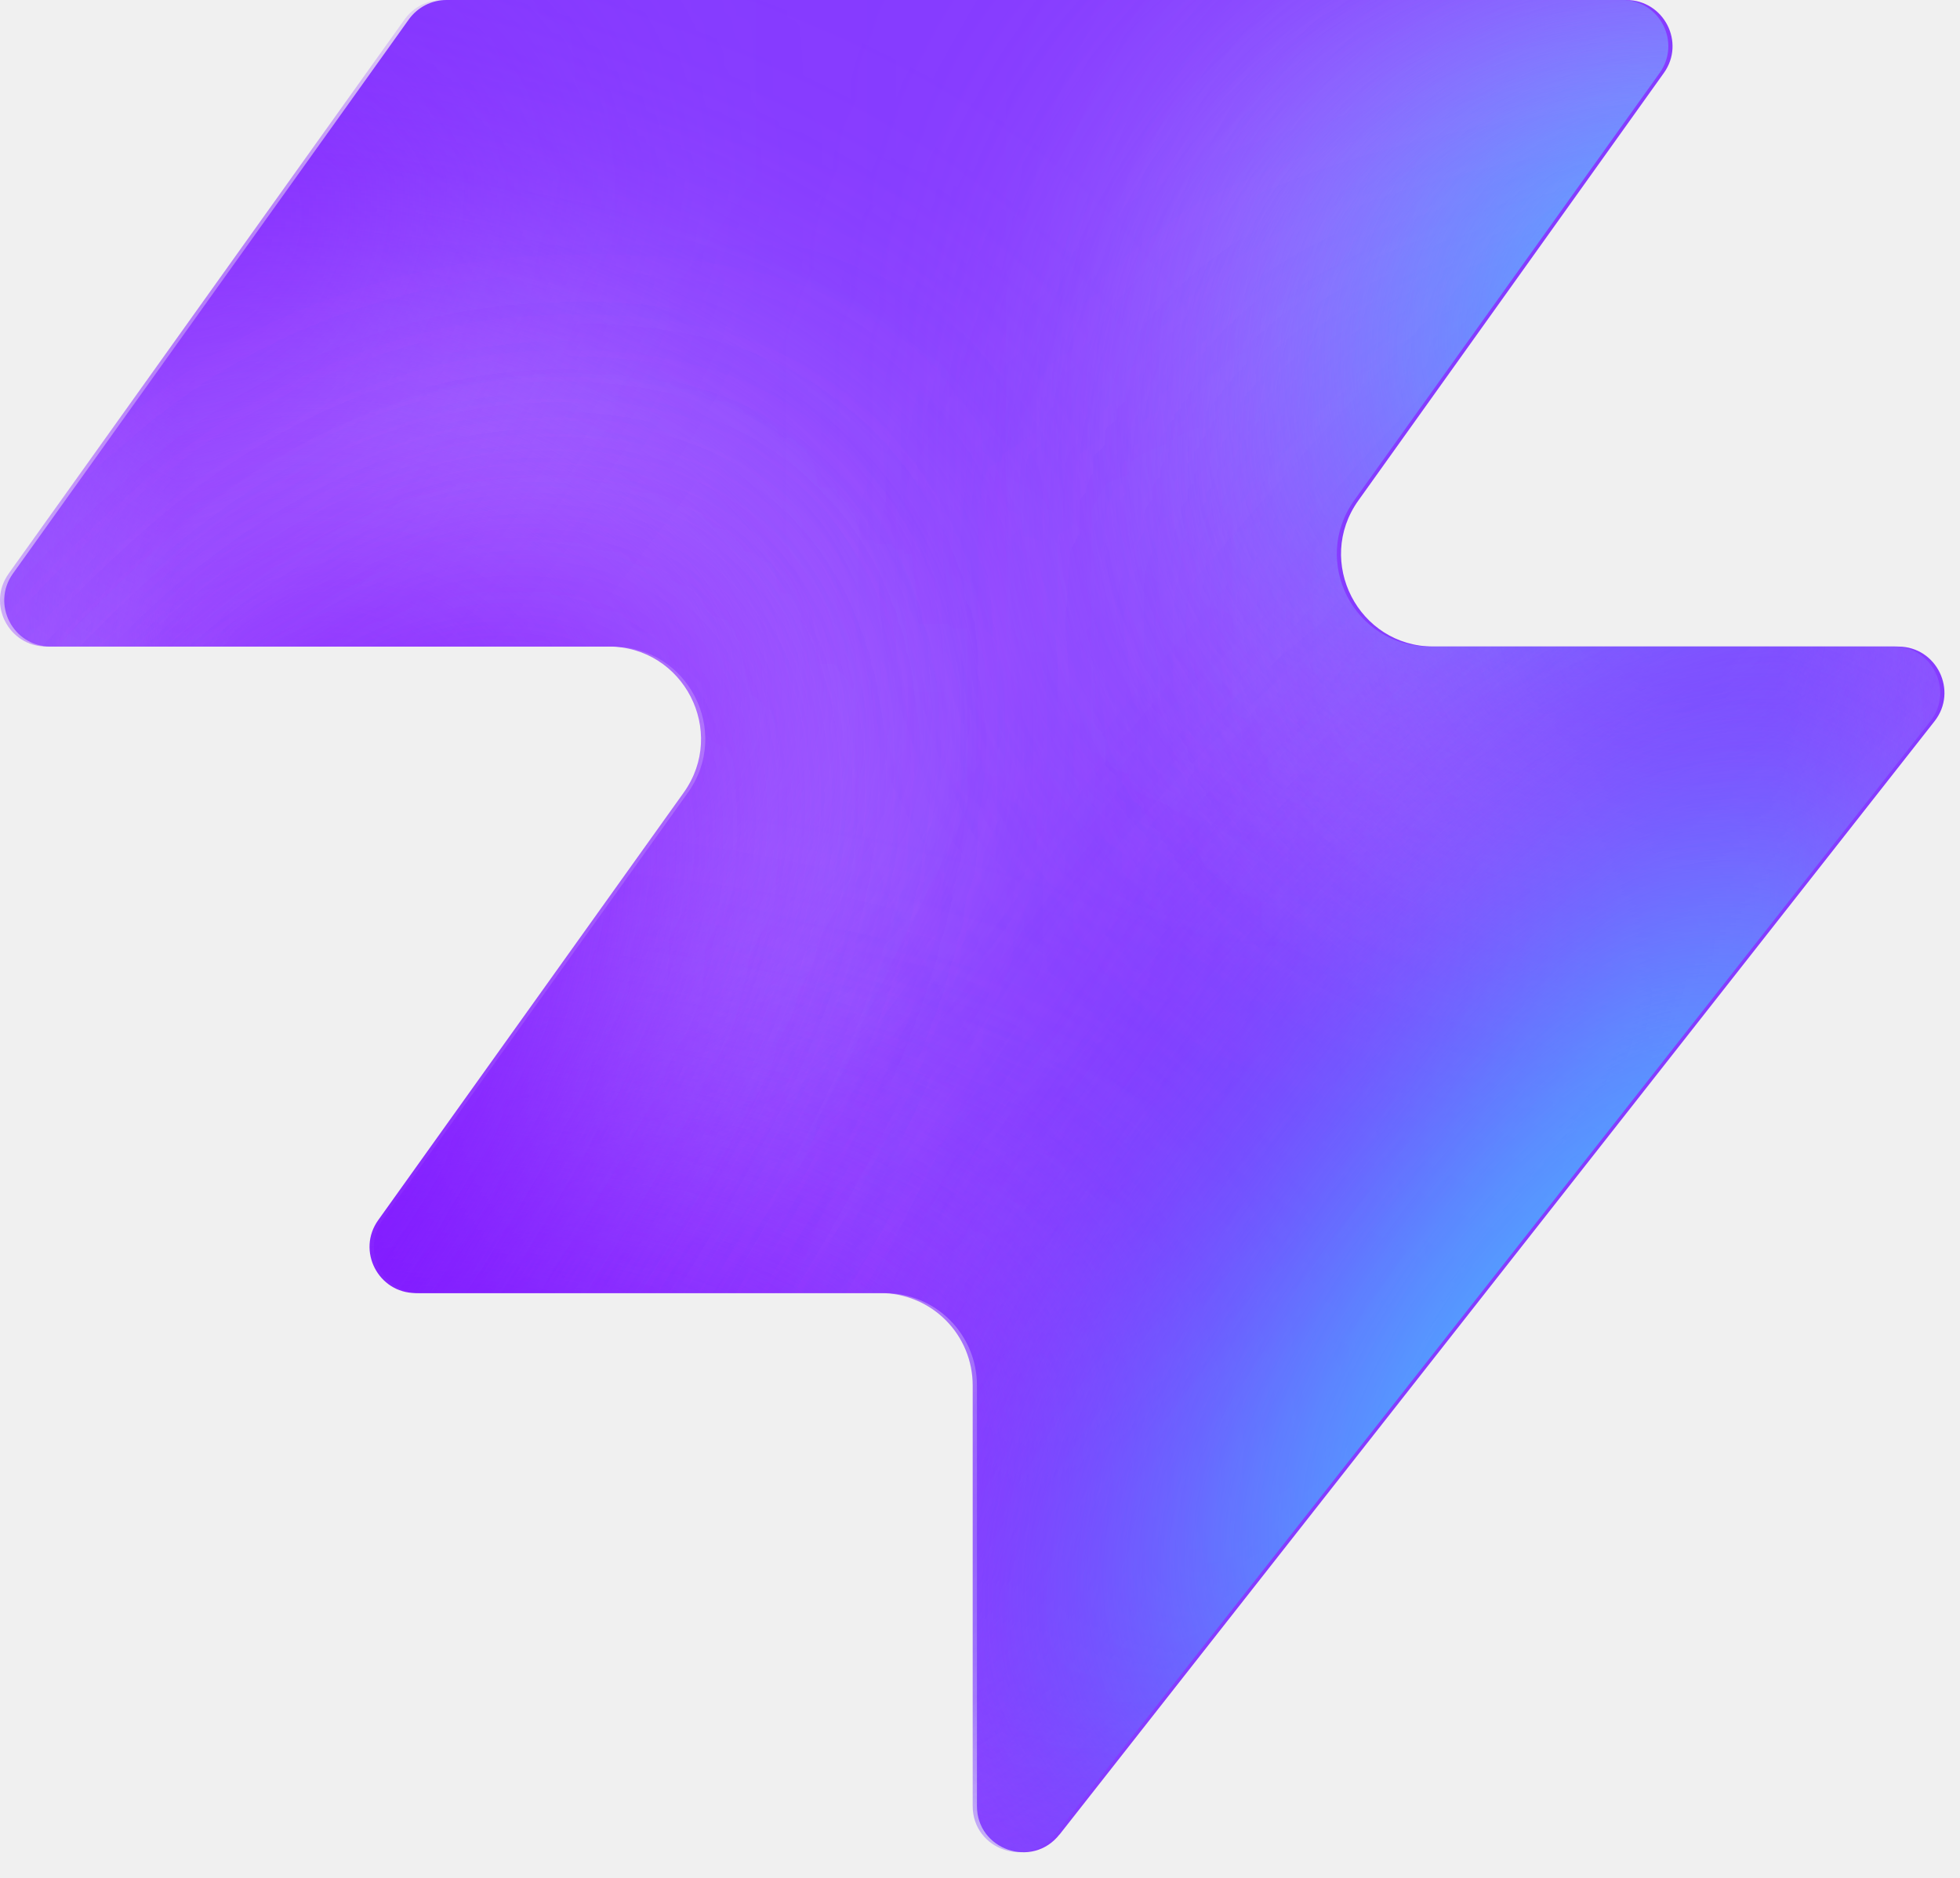
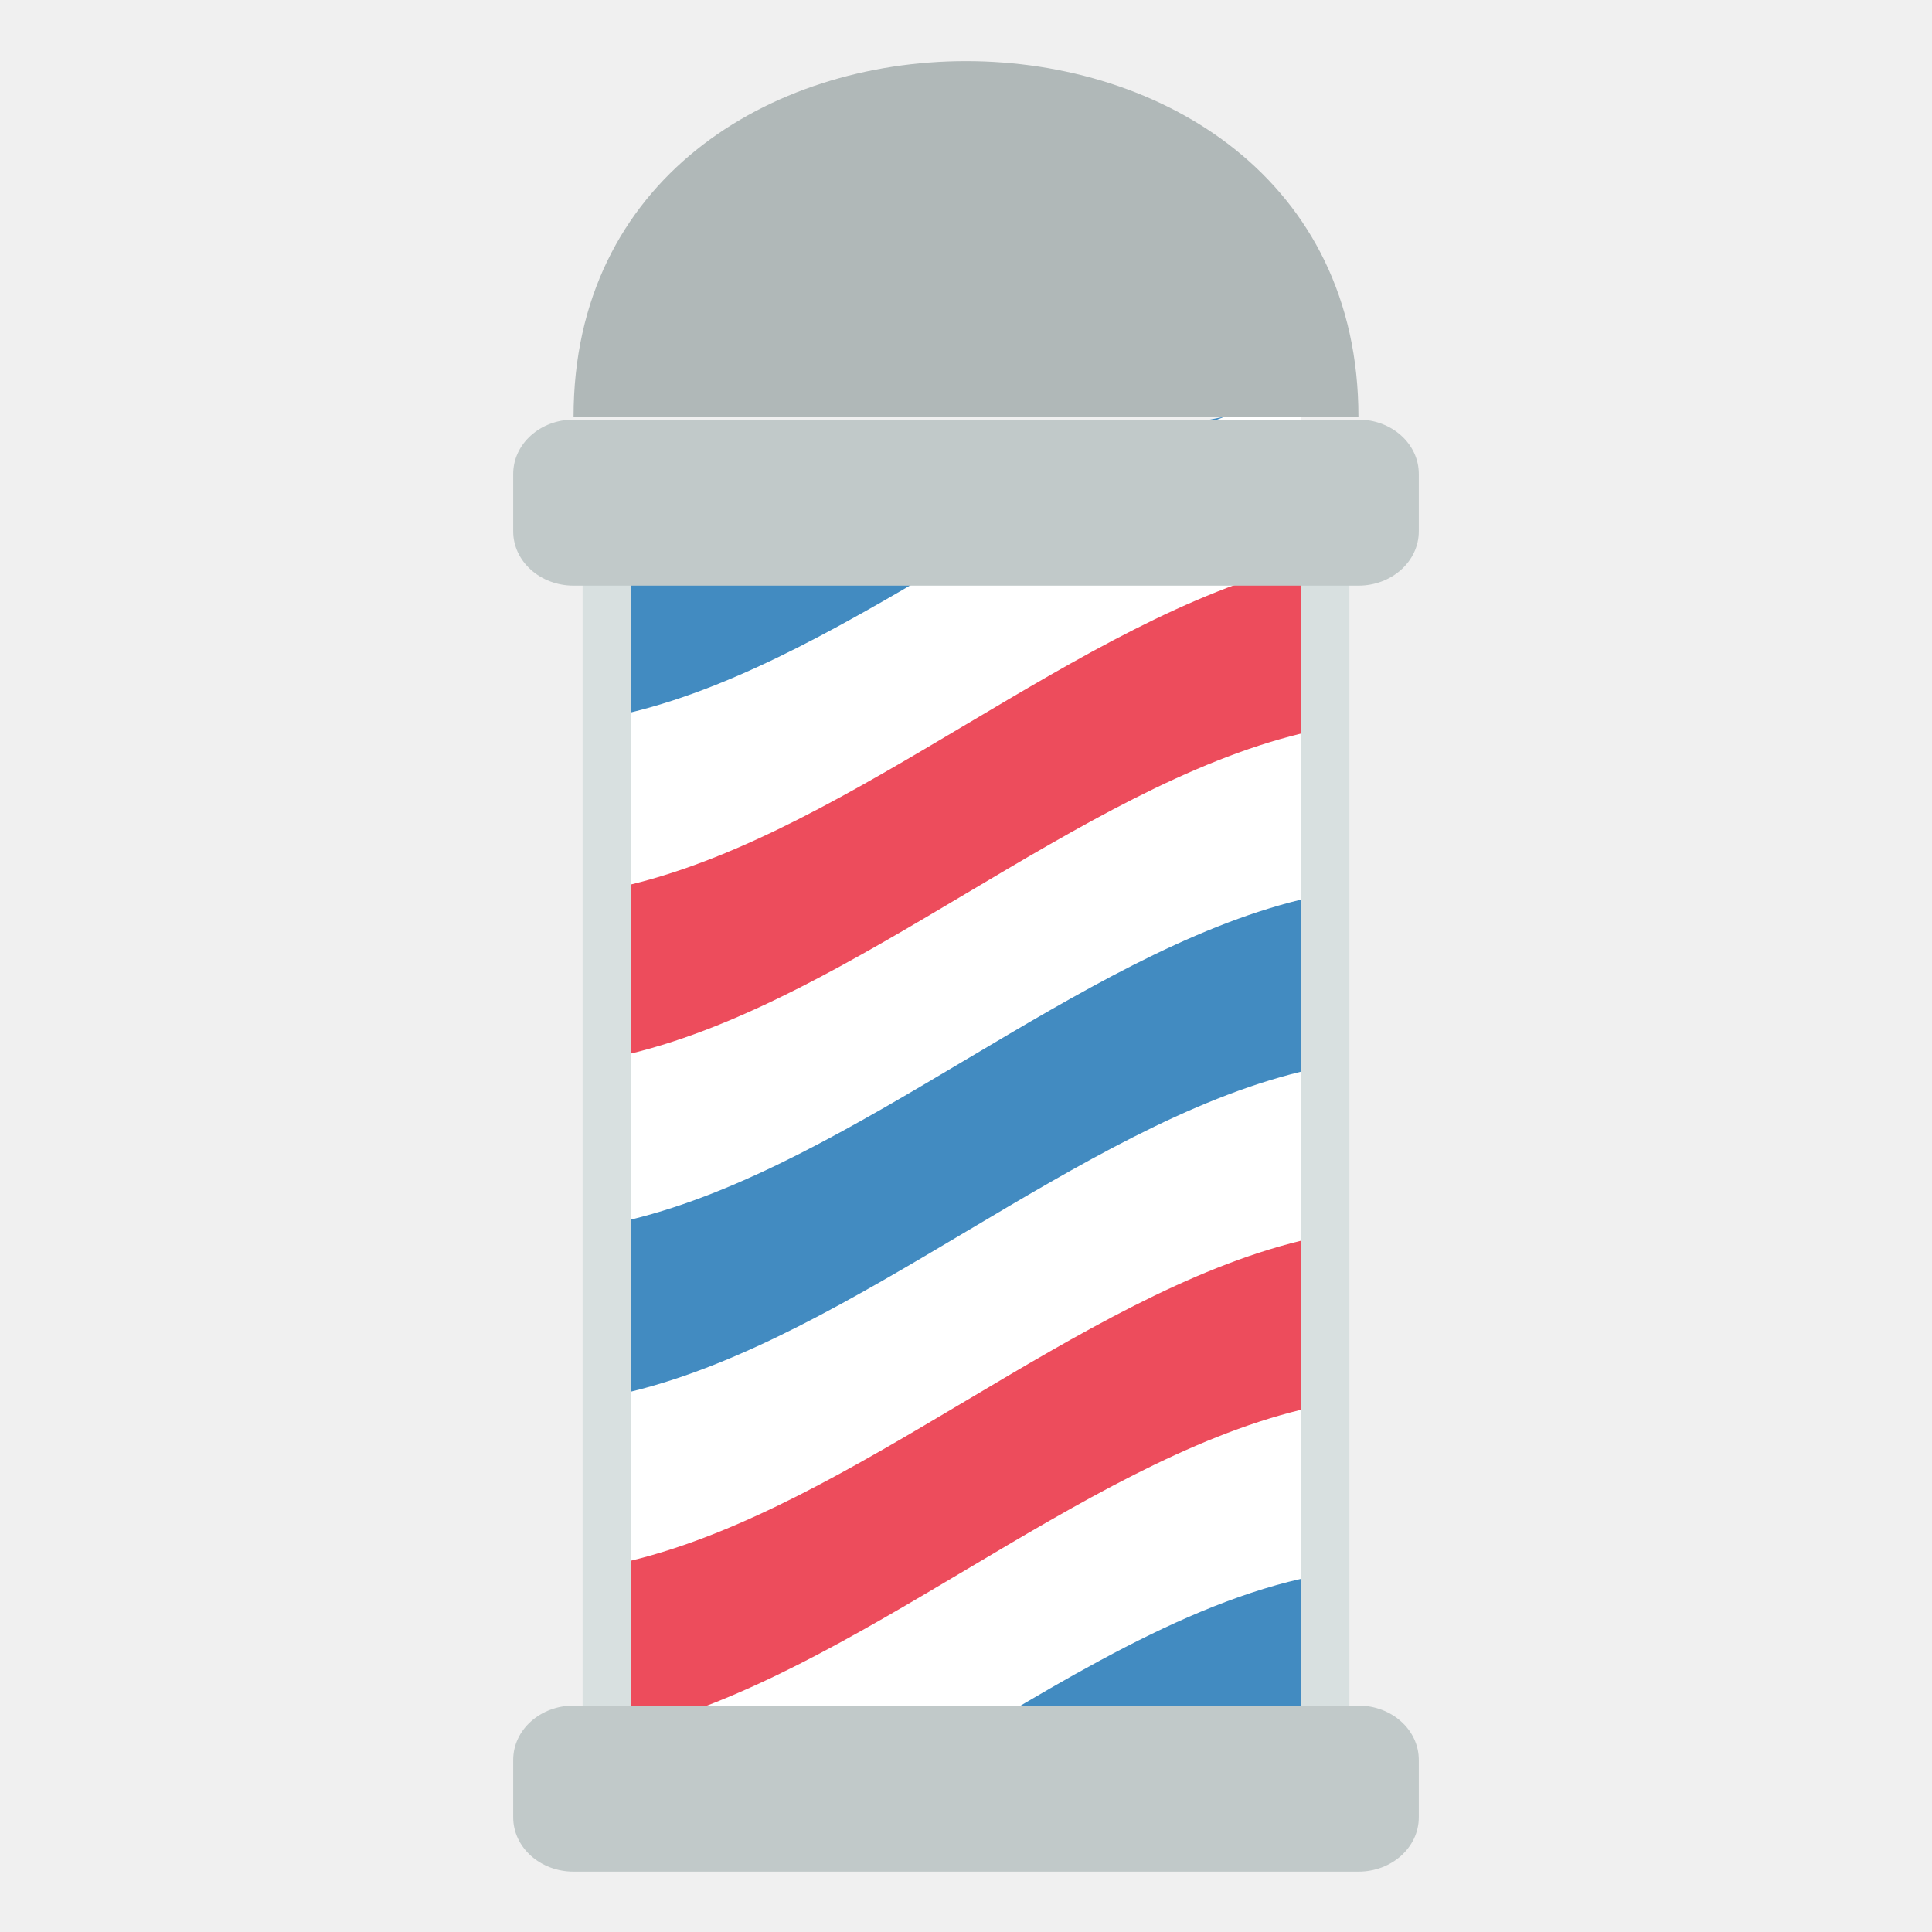
- <svg xmlns="http://www.w3.org/2000/svg" width="48" height="46" fill="none" viewBox="0 0 48 46">
-   <path fill="#863bff" d="M25.946 44.938c-.664.845-2.021.375-2.021-.698V33.937a2.26 2.26 0 0 0-2.262-2.262H10.287c-.92 0-1.456-1.04-.92-1.788l7.48-10.471c1.07-1.497 0-3.578-1.842-3.578H1.237c-.92 0-1.456-1.04-.92-1.788L10.013.474c.214-.297.556-.474.92-.474h28.894c.92 0 1.456 1.04.92 1.788l-7.48 10.471c-1.07 1.498 0 3.579 1.842 3.579h11.377c.943 0 1.473 1.088.89 1.83L25.947 44.94z" style="fill:#863bff;fill:color(display-p3 .525 .23 1);fill-opacity:1" />
-   <mask id="a" width="48" height="46" x="0" y="0" maskUnits="userSpaceOnUse" style="mask-type:alpha">
-     <path fill="#000" d="M25.842 44.938c-.664.844-2.021.375-2.021-.698V33.937a2.26 2.26 0 0 0-2.262-2.262H10.183c-.92 0-1.456-1.04-.92-1.788l7.48-10.471c1.07-1.498 0-3.579-1.842-3.579H1.133c-.92 0-1.456-1.04-.92-1.787L9.91.473c.214-.297.556-.474.92-.474h28.894c.92 0 1.456 1.04.92 1.788l-7.48 10.471c-1.07 1.498 0 3.578 1.842 3.578h11.377c.943 0 1.473 1.088.89 1.832L25.843 44.94z" style="fill:#000;fill-opacity:1" />
-   </mask>
-   <g mask="url(#a)">
-     <g filter="url(#b)">
-       <ellipse cx="5.508" cy="14.704" fill="#ede6ff" rx="5.508" ry="14.704" style="fill:#ede6ff;fill:color(display-p3 .927 .903 1);fill-opacity:1" transform="matrix(.00324 1 1 -.00324 -4.47 31.516)" />
-     </g>
-     <g filter="url(#c)">
-       <ellipse cx="10.399" cy="29.851" fill="#ede6ff" rx="10.399" ry="29.851" style="fill:#ede6ff;fill:color(display-p3 .927 .903 1);fill-opacity:1" transform="matrix(.00324 1 1 -.00324 -39.328 7.883)" />
-     </g>
-     <g filter="url(#d)">
-       <ellipse cx="5.508" cy="30.487" fill="#7e14ff" rx="5.508" ry="30.487" style="fill:#7e14ff;fill:color(display-p3 .492 .077 1);fill-opacity:1" transform="rotate(89.814 -25.913 -14.639)scale(1 -1)" />
-     </g>
-     <g filter="url(#e)">
-       <ellipse cx="5.508" cy="30.599" fill="#7e14ff" rx="5.508" ry="30.599" style="fill:#7e14ff;fill:color(display-p3 .492 .077 1);fill-opacity:1" transform="rotate(89.814 -32.644 -3.334)scale(1 -1)" />
-     </g>
-     <g filter="url(#f)">
-       <ellipse cx="5.508" cy="30.599" fill="#7e14ff" rx="5.508" ry="30.599" style="fill:#7e14ff;fill:color(display-p3 .492 .077 1);fill-opacity:1" transform="matrix(.00324 1 1 -.00324 -34.34 30.47)" />
-     </g>
-     <g filter="url(#g)">
-       <ellipse cx="14.072" cy="22.078" fill="#ede6ff" rx="14.072" ry="22.078" style="fill:#ede6ff;fill:color(display-p3 .927 .903 1);fill-opacity:1" transform="rotate(93.35 24.506 48.493)scale(-1 1)" />
-     </g>
-     <g filter="url(#h)">
-       <ellipse cx="3.47" cy="21.501" fill="#7e14ff" rx="3.47" ry="21.501" style="fill:#7e14ff;fill:color(display-p3 .492 .077 1);fill-opacity:1" transform="rotate(89.009 28.708 47.59)scale(-1 1)" />
-     </g>
-     <g filter="url(#i)">
-       <ellipse cx="3.47" cy="21.501" fill="#7e14ff" rx="3.47" ry="21.501" style="fill:#7e14ff;fill:color(display-p3 .492 .077 1);fill-opacity:1" transform="rotate(89.009 28.708 47.59)scale(-1 1)" />
-     </g>
-     <g filter="url(#j)">
-       <ellipse cx=".387" cy="8.972" fill="#7e14ff" rx="4.407" ry="29.108" style="fill:#7e14ff;fill:color(display-p3 .492 .077 1);fill-opacity:1" transform="rotate(39.51 .387 8.972)" />
-     </g>
-     <g filter="url(#k)">
-       <ellipse cx="47.523" cy="-6.092" fill="#7e14ff" rx="4.407" ry="29.108" style="fill:#7e14ff;fill:color(display-p3 .492 .077 1);fill-opacity:1" transform="rotate(37.892 47.523 -6.092)" />
-     </g>
-     <g filter="url(#l)">
-       <ellipse cx="41.412" cy="6.333" fill="#47bfff" rx="5.971" ry="9.665" style="fill:#47bfff;fill:color(display-p3 .28 .748 1);fill-opacity:1" transform="rotate(37.892 41.412 6.333)" />
-     </g>
-     <g filter="url(#m)">
-       <ellipse cx="-1.879" cy="38.332" fill="#7e14ff" rx="4.407" ry="29.108" style="fill:#7e14ff;fill:color(display-p3 .492 .077 1);fill-opacity:1" transform="rotate(37.892 -1.88 38.332)" />
-     </g>
-     <g filter="url(#n)">
-       <ellipse cx="-1.879" cy="38.332" fill="#7e14ff" rx="4.407" ry="29.108" style="fill:#7e14ff;fill:color(display-p3 .492 .077 1);fill-opacity:1" transform="rotate(37.892 -1.88 38.332)" />
-     </g>
-     <g filter="url(#o)">
-       <ellipse cx="35.651" cy="29.907" fill="#7e14ff" rx="4.407" ry="29.108" style="fill:#7e14ff;fill:color(display-p3 .492 .077 1);fill-opacity:1" transform="rotate(37.892 35.651 29.907)" />
-     </g>
-     <g filter="url(#p)">
-       <ellipse cx="38.418" cy="32.4" fill="#47bfff" rx="5.971" ry="15.297" style="fill:#47bfff;fill:color(display-p3 .28 .748 1);fill-opacity:1" transform="rotate(37.892 38.418 32.4)" />
-     </g>
+ <svg xmlns="http://www.w3.org/2000/svg" width="800px" height="800px" viewBox="0 0 64 64" aria-hidden="true" role="img" class="iconify iconify--emojione" preserveAspectRatio="xMidYMid meet">
+   <path fill="#d8e0e0" d="M19.3 18.9h25.4v38H19.3z">
+ 
+ </path>
+   <path d="M20.9 23.9V18c7.4-1.8 22.2-4.7 22.2-4.7c-7.4 1.8-14.8 8.8-22.2 10.6" fill="#428bc1">
+ 
+ </path>
+   <path d="M20.9 29.5v-5.9c7.4-1.8 14.8-8.8 22.2-10.6v5.9c-7.4 1.8-14.8 8.8-22.2 10.6" fill="#ffffff">
+ 
+ </path>
+   <path d="M20.9 35.2v-5.9c7.4-1.8 14.8-8.8 22.2-10.6v5.9c-7.4 1.7-14.8 8.7-22.2 10.6" fill="#ed4c5c">
+ 
+ </path>
+   <path d="M20.9 40.8v-5.9c7.4-1.8 14.8-8.8 22.2-10.6v5.9C35.7 32 28.3 39 20.9 40.8" fill="#ffffff">
+ 
+ </path>
+   <path d="M20.9 46.3v-5.9c7.4-1.8 14.8-8.8 22.2-10.6v5.9c-7.4 1.8-14.8 8.8-22.2 10.6" fill="#428bc1">
+ 
+ </path>
+   <path d="M20.9 52v-5.9c7.4-1.8 14.8-8.8 22.2-10.6v5.9c-7.4 1.7-14.8 8.7-22.2 10.6" fill="#ffffff">
+ 
+ </path>
+   <path d="M20.9 57.6v-5.9c7.4-1.8 14.8-8.8 22.2-10.6V47c-7.4 1.8-14.8 8.8-22.2 10.6" fill="#ed4c5c">
+ 
+ </path>
+   <path d="M24.1 61.3c0-2-3.2-2-3.2-4c7.4-1.8 14.8-8.8 22.2-10.6v5.9c-7.4 1.8-11.6 6.9-19 8.7" fill="#ffffff">
+ 
+ </path>
+   <path d="M29.8 58.9c4.4-2.6 8.9-5.6 13.3-6.6v5.9c-7.4 1.7-16.3 2.4-13.3.7" fill="#428bc1">
+ 
+ </path>
+   <path d="M45 13.8H19c0-15.7 26-15.7 26 0" fill="#b0b8b8">
+ 
+ </path>
+   <g fill="#c1c9c9">
+     <path d="M47 17.6c0 1-.9 1.8-2 1.8H19c-1.1 0-2-.8-2-1.8v-1.9c0-1 .9-1.8 2-1.8h26c1.1 0 2 .8 2 1.8v1.9">
+ 
+ </path>
+     <path d="M47 60.2c0 1-.9 1.8-2 1.8H19c-1.1 0-2-.8-2-1.8v-1.9c0-1 .9-1.8 2-1.8h26c1.1 0 2 .8 2 1.8v1.9">
+ 
+ </path>
  </g>
-   <defs>
-     <filter id="b" width="60.045" height="41.654" x="-19.77" y="16.149" color-interpolation-filters="sRGB" filterUnits="userSpaceOnUse">
-       <feFlood flood-opacity="0" result="BackgroundImageFix" />
-       <feBlend in="SourceGraphic" in2="BackgroundImageFix" result="shape" />
-       <feGaussianBlur result="effect1_foregroundBlur_2002_17158" stdDeviation="7.659" />
-     </filter>
-     <filter id="c" width="90.34" height="51.437" x="-54.613" y="-7.533" color-interpolation-filters="sRGB" filterUnits="userSpaceOnUse">
-       <feFlood flood-opacity="0" result="BackgroundImageFix" />
-       <feBlend in="SourceGraphic" in2="BackgroundImageFix" result="shape" />
-       <feGaussianBlur result="effect1_foregroundBlur_2002_17158" stdDeviation="7.659" />
-     </filter>
-     <filter id="d" width="79.355" height="29.4" x="-49.64" y="2.03" color-interpolation-filters="sRGB" filterUnits="userSpaceOnUse">
-       <feFlood flood-opacity="0" result="BackgroundImageFix" />
-       <feBlend in="SourceGraphic" in2="BackgroundImageFix" result="shape" />
-       <feGaussianBlur result="effect1_foregroundBlur_2002_17158" stdDeviation="4.596" />
-     </filter>
-     <filter id="e" width="79.579" height="29.4" x="-45.045" y="20.029" color-interpolation-filters="sRGB" filterUnits="userSpaceOnUse">
-       <feFlood flood-opacity="0" result="BackgroundImageFix" />
-       <feBlend in="SourceGraphic" in2="BackgroundImageFix" result="shape" />
-       <feGaussianBlur result="effect1_foregroundBlur_2002_17158" stdDeviation="4.596" />
-     </filter>
-     <filter id="f" width="79.579" height="29.4" x="-43.513" y="21.178" color-interpolation-filters="sRGB" filterUnits="userSpaceOnUse">
-       <feFlood flood-opacity="0" result="BackgroundImageFix" />
-       <feBlend in="SourceGraphic" in2="BackgroundImageFix" result="shape" />
-       <feGaussianBlur result="effect1_foregroundBlur_2002_17158" stdDeviation="4.596" />
-     </filter>
-     <filter id="g" width="74.749" height="58.852" x="15.756" y="-17.901" color-interpolation-filters="sRGB" filterUnits="userSpaceOnUse">
-       <feFlood flood-opacity="0" result="BackgroundImageFix" />
-       <feBlend in="SourceGraphic" in2="BackgroundImageFix" result="shape" />
-       <feGaussianBlur result="effect1_foregroundBlur_2002_17158" stdDeviation="7.659" />
-     </filter>
-     <filter id="h" width="61.377" height="25.362" x="23.548" y="2.284" color-interpolation-filters="sRGB" filterUnits="userSpaceOnUse">
-       <feFlood flood-opacity="0" result="BackgroundImageFix" />
-       <feBlend in="SourceGraphic" in2="BackgroundImageFix" result="shape" />
-       <feGaussianBlur result="effect1_foregroundBlur_2002_17158" stdDeviation="4.596" />
-     </filter>
-     <filter id="i" width="61.377" height="25.362" x="23.548" y="2.284" color-interpolation-filters="sRGB" filterUnits="userSpaceOnUse">
-       <feFlood flood-opacity="0" result="BackgroundImageFix" />
-       <feBlend in="SourceGraphic" in2="BackgroundImageFix" result="shape" />
-       <feGaussianBlur result="effect1_foregroundBlur_2002_17158" stdDeviation="4.596" />
-     </filter>
-     <filter id="j" width="56.045" height="63.649" x="-27.636" y="-22.853" color-interpolation-filters="sRGB" filterUnits="userSpaceOnUse">
-       <feFlood flood-opacity="0" result="BackgroundImageFix" />
-       <feBlend in="SourceGraphic" in2="BackgroundImageFix" result="shape" />
-       <feGaussianBlur result="effect1_foregroundBlur_2002_17158" stdDeviation="4.596" />
-     </filter>
-     <filter id="k" width="54.814" height="64.646" x="20.116" y="-38.415" color-interpolation-filters="sRGB" filterUnits="userSpaceOnUse">
-       <feFlood flood-opacity="0" result="BackgroundImageFix" />
-       <feBlend in="SourceGraphic" in2="BackgroundImageFix" result="shape" />
-       <feGaussianBlur result="effect1_foregroundBlur_2002_17158" stdDeviation="4.596" />
-     </filter>
-     <filter id="l" width="33.541" height="35.313" x="24.641" y="-11.323" color-interpolation-filters="sRGB" filterUnits="userSpaceOnUse">
-       <feFlood flood-opacity="0" result="BackgroundImageFix" />
-       <feBlend in="SourceGraphic" in2="BackgroundImageFix" result="shape" />
-       <feGaussianBlur result="effect1_foregroundBlur_2002_17158" stdDeviation="4.596" />
-     </filter>
-     <filter id="m" width="54.814" height="64.646" x="-29.286" y="6.009" color-interpolation-filters="sRGB" filterUnits="userSpaceOnUse">
-       <feFlood flood-opacity="0" result="BackgroundImageFix" />
-       <feBlend in="SourceGraphic" in2="BackgroundImageFix" result="shape" />
-       <feGaussianBlur result="effect1_foregroundBlur_2002_17158" stdDeviation="4.596" />
-     </filter>
-     <filter id="n" width="54.814" height="64.646" x="-29.286" y="6.009" color-interpolation-filters="sRGB" filterUnits="userSpaceOnUse">
-       <feFlood flood-opacity="0" result="BackgroundImageFix" />
-       <feBlend in="SourceGraphic" in2="BackgroundImageFix" result="shape" />
-       <feGaussianBlur result="effect1_foregroundBlur_2002_17158" stdDeviation="4.596" />
-     </filter>
-     <filter id="o" width="54.814" height="64.646" x="8.244" y="-2.416" color-interpolation-filters="sRGB" filterUnits="userSpaceOnUse">
-       <feFlood flood-opacity="0" result="BackgroundImageFix" />
-       <feBlend in="SourceGraphic" in2="BackgroundImageFix" result="shape" />
-       <feGaussianBlur result="effect1_foregroundBlur_2002_17158" stdDeviation="4.596" />
-     </filter>
-     <filter id="p" width="39.409" height="43.623" x="18.713" y="10.588" color-interpolation-filters="sRGB" filterUnits="userSpaceOnUse">
-       <feFlood flood-opacity="0" result="BackgroundImageFix" />
-       <feBlend in="SourceGraphic" in2="BackgroundImageFix" result="shape" />
-       <feGaussianBlur result="effect1_foregroundBlur_2002_17158" stdDeviation="4.596" />
-     </filter>
-   </defs>
</svg>
